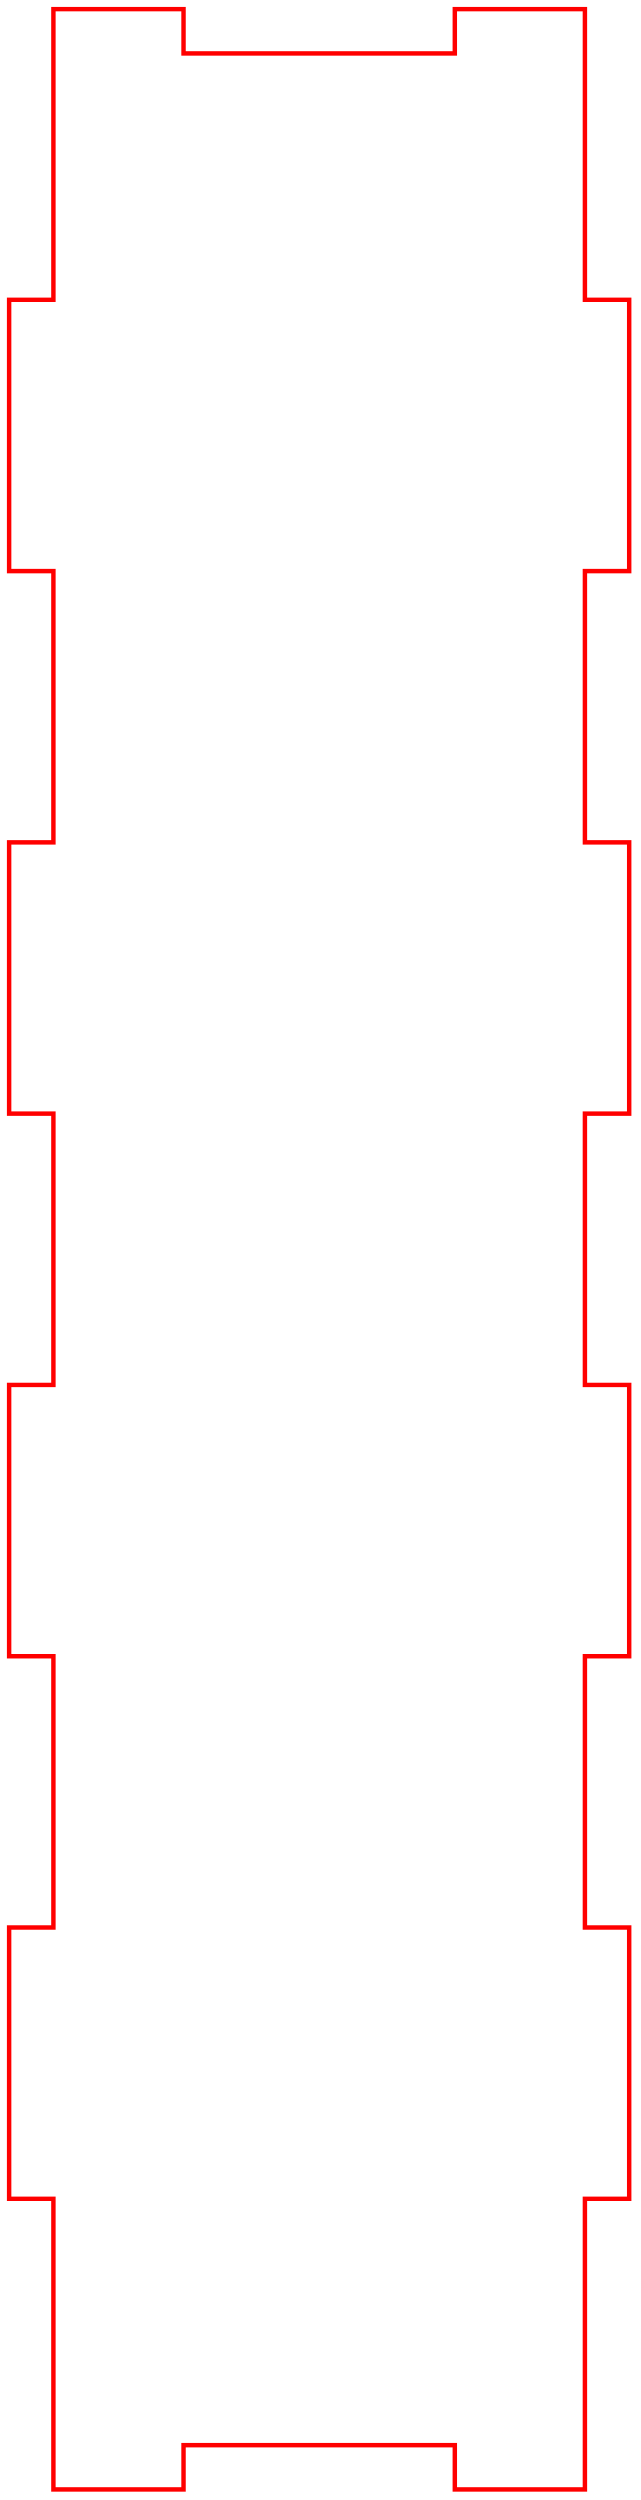
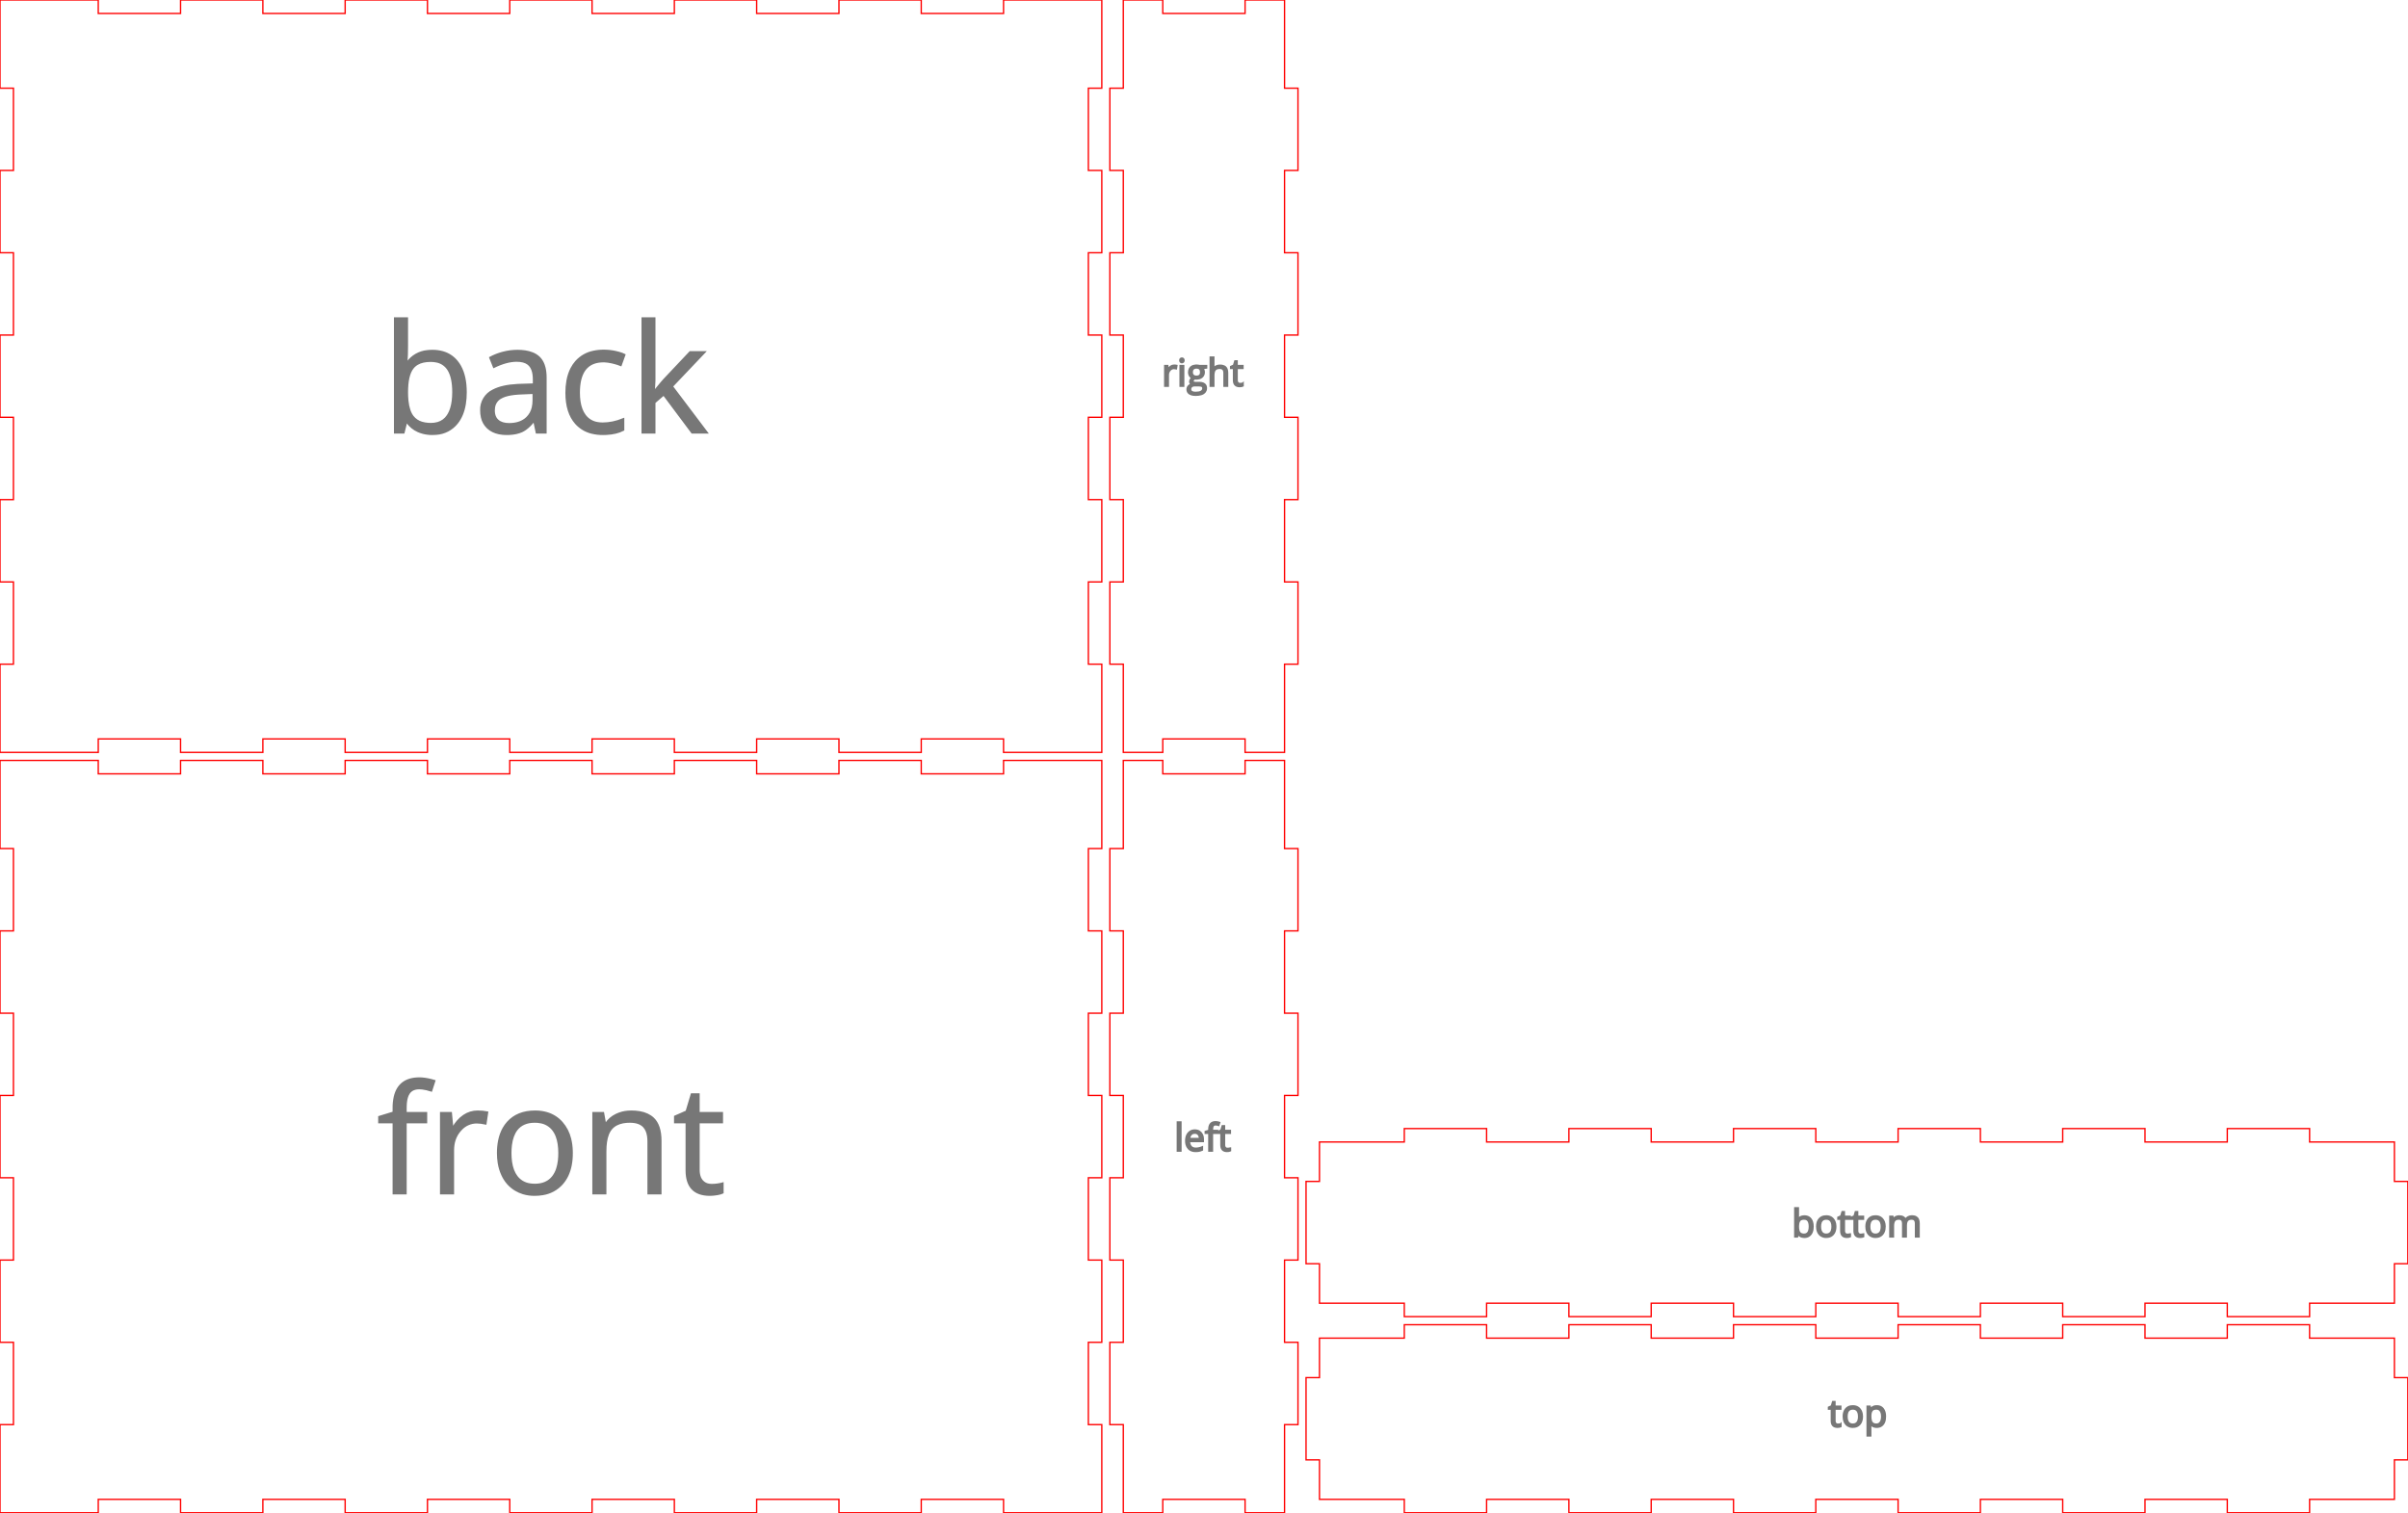
- <svg xmlns="http://www.w3.org/2000/svg" width="100%" height="100%" viewBox="0 0 205 800" version="1.1" xml:space="preserve" style="fill-rule:evenodd;clip-rule:evenodd;stroke-linecap:round;">
-   <g id="right_outsideCutPath" transform="matrix(1,0,0,1,-1167.79,2.92189)">
-     <path d="M1184.88,0L1184.88,93.013L1170.71,93.013L1170.71,179.824L1184.88,179.824L1184.88,266.635L1170.71,266.635L1170.71,353.446L1184.88,353.446L1184.88,440.257L1170.71,440.257L1170.71,527.068L1184.88,527.068L1184.88,613.879L1170.71,613.879L1170.71,700.69L1184.88,700.69L1184.88,793.701L1226.52,793.701L1226.52,779.528L1313.33,779.528L1313.33,793.701L1354.96,793.701L1354.96,700.69L1369.13,700.69L1369.13,613.879L1354.96,613.879L1354.96,527.068L1369.13,527.068L1369.13,440.257L1354.96,440.257L1354.96,353.446L1369.13,353.446L1369.13,266.635L1354.96,266.635L1354.96,179.824L1369.13,179.824L1369.13,93.013L1354.96,93.013L1354.96,0L1313.33,0L1313.33,14.173L1226.52,14.173L1226.52,0L1184.88,0Z" style="fill:none;stroke:rgb(255,0,0);stroke-width:1.42px;" />
+ <svg xmlns="http://www.w3.org/2000/svg" width="100%" height="100%" viewBox="0 0 2540 1596" version="1.1" xml:space="preserve" style="fill-rule:evenodd;clip-rule:evenodd;stroke-linecap:round;">
+   <g id="svgGroup">
+     <path id="front_outsideCutPath" d="M-0,802.205L-0,895.218L14.173,895.218L14.173,982.029L-0,982.029L-0,1068.84L14.173,1068.84L14.173,1155.65L-0,1155.65L-0,1242.46L14.173,1242.46L14.173,1329.27L-0,1329.27L-0,1416.08L14.173,1416.08L14.173,1502.89L-0,1502.89L-0,1595.91L103.643,1595.91L103.643,1581.73L190.454,1581.73L190.454,1595.91L277.265,1595.91L277.265,1581.73L364.076,1581.73L364.076,1595.91L450.887,1595.91L450.887,1581.73L537.698,1581.73L537.698,1595.91L624.509,1595.91L624.509,1581.73L711.32,1581.73L711.32,1595.91L798.131,1595.91L798.131,1581.73L884.942,1581.73L884.942,1595.91L971.753,1595.91L971.753,1581.73L1058.56,1581.73L1058.56,1595.91L1162.2,1595.91L1162.2,1502.89L1148.03,1502.89L1148.03,1416.08L1162.2,1416.08L1162.2,1329.27L1148.03,1329.27L1148.03,1242.46L1162.2,1242.46L1162.2,1155.65L1148.03,1155.65L1148.03,1068.84L1162.2,1068.84L1162.2,982.029L1148.03,982.029L1148.03,895.218L1162.2,895.218L1162.2,802.205L1058.56,802.205L1058.56,816.378L971.753,816.378L971.753,802.205L884.942,802.205L884.942,816.378L798.131,816.378L798.131,802.205L711.32,802.205L711.32,816.378L624.509,816.378L624.509,802.205L537.698,802.205L537.698,816.378L450.887,816.378L450.887,802.205L364.076,802.205L364.076,816.378L277.265,816.378L277.265,802.205L190.454,802.205L190.454,816.378L103.643,816.378L103.643,802.205L-0,802.205Z" style="fill:none;stroke:rgb(255,0,0);stroke-width:1.42px;" />
+     <path id="front_labelLayer" d="M696.787,1259.01L683.918,1259.01L683.918,1204.05C683.929,1202.14 683.789,1200.24 683.501,1198.35C683.184,1196.35 682.683,1194.55 681.999,1192.95C681.322,1191.34 680.373,1189.85 679.192,1188.55C676.04,1185.14 671.105,1183.44 664.387,1183.44C661.943,1183.42 659.503,1183.63 657.099,1184.07C651.842,1185.08 647.76,1187.27 644.854,1190.64C643.268,1192.54 642.03,1194.71 641.197,1197.04C639.502,1201.55 638.654,1207.35 638.654,1214.44L638.654,1259.01L625.788,1259.01L625.788,1174.06L636.25,1174.06L638.342,1185.68L638.963,1185.68C641.599,1181.5 645.294,1178.26 650.047,1175.96C653.939,1174.1 658.143,1172.97 662.445,1172.65C663.607,1172.55 664.772,1172.51 665.938,1172.51C668.834,1172.49 671.726,1172.72 674.583,1173.19C680.625,1174.24 685.442,1176.48 689.034,1179.91C694.203,1184.84 696.787,1192.74 696.787,1203.59L696.787,1259.01ZM449.606,1174.06L449.606,1184.05L427.98,1184.05L427.98,1259.01L415.114,1259.01L415.114,1184.05L399.923,1184.05L399.923,1178.24L415.114,1173.59L415.114,1168.86C415.069,1164.89 415.478,1160.93 416.333,1157.05C419.368,1144.05 428.083,1137.55 442.477,1137.55C444.439,1137.56 446.398,1137.71 448.339,1138C450.24,1138.27 452.249,1138.67 454.365,1139.19C455.682,1139.51 456.99,1139.87 458.289,1140.26L454.955,1150.57C451.431,1149.43 448.272,1148.7 445.479,1148.37C444.405,1148.24 443.326,1148.17 442.244,1148.17C437.386,1148.17 433.794,1149.78 431.47,1153.01C430.62,1154.23 429.957,1155.57 429.503,1156.98C428.631,1159.57 428.134,1162.78 428.012,1166.62C427.991,1167.26 427.981,1167.91 427.98,1168.55L427.98,1174.06L449.606,1174.06ZM762.282,1248.39L762.282,1258.23C761.021,1258.84 759.223,1259.35 756.887,1259.77C756.632,1259.81 756.375,1259.86 756.119,1259.9C754.912,1260.1 753.699,1260.25 752.482,1260.37C751.341,1260.48 750.257,1260.54 749.231,1260.56C749.085,1260.56 748.94,1260.56 748.794,1260.56C732.363,1260.56 724.147,1251.9 724.147,1234.59L724.147,1184.05L711.978,1184.05L711.978,1177.86L724.147,1172.51L729.573,1154.37L737.014,1154.37L737.014,1174.06L761.661,1174.06L761.661,1184.05L737.014,1184.05L737.014,1234.05C737.004,1235.57 737.129,1237.1 737.388,1238.6C737.917,1241.56 739.006,1243.97 740.656,1245.83C742.557,1247.97 745.165,1249.36 748.003,1249.74C748.88,1249.88 749.767,1249.94 750.654,1249.94C752.726,1249.94 754.795,1249.8 756.845,1249.5C756.978,1249.48 757.111,1249.46 757.244,1249.43C757.865,1249.34 758.484,1249.23 759.101,1249.12C760.284,1248.9 761.287,1248.67 762.109,1248.44C762.166,1248.42 762.224,1248.41 762.282,1248.39ZM514.018,1173.44L512.235,1185.37C508.722,1184.6 505.621,1184.21 502.934,1184.21C496.692,1184.17 490.712,1186.75 486.462,1191.33C486.063,1191.73 485.675,1192.15 485.3,1192.58C480.417,1198.16 477.975,1205.11 477.975,1213.43L477.975,1259.01L465.109,1259.01L465.109,1174.06L475.727,1174.06L477.201,1189.79L477.819,1189.79C479.209,1187.33 480.836,1185 482.678,1182.85C484.588,1180.62 486.787,1178.65 489.214,1177C493.525,1174.05 498.637,1172.48 503.864,1172.51C507.636,1172.51 511.02,1172.82 514.018,1173.44ZM602.05,1229.38C602.865,1225.12 603.261,1220.79 603.232,1216.45C603.232,1215.77 603.223,1215.09 603.204,1214.41C603.076,1209.69 602.501,1205.34 601.481,1201.33C599.974,1195.06 596.971,1189.23 592.73,1184.37C588.568,1179.6 583.147,1176.11 577.091,1174.28C572.972,1173.06 568.694,1172.46 564.398,1172.51C552.101,1172.51 542.491,1176.37 535.567,1184.09C533.902,1185.95 532.438,1187.98 531.198,1190.15C528.957,1194.06 527.341,1198.52 526.351,1203.53C525.542,1207.79 525.149,1212.12 525.178,1216.45C525.165,1219.95 525.436,1223.43 525.988,1226.88C526.693,1231.38 528.039,1235.75 529.985,1239.86C530.282,1240.48 530.594,1241.09 530.921,1241.7C533.856,1247.27 538.248,1251.94 543.626,1255.21C546.202,1256.77 548.965,1258 551.849,1258.87C555.746,1260.02 559.792,1260.59 563.856,1260.56C566.781,1260.57 569.7,1260.33 572.581,1259.83C580.365,1258.61 587.495,1254.75 592.767,1248.89C597.401,1243.73 600.495,1237.23 602.05,1229.38ZM538.512,1216.45C538.495,1219.57 538.702,1222.68 539.13,1225.76C540.056,1232.16 542.019,1237.33 545.02,1241.26C548.363,1245.64 553.298,1248.55 558.757,1249.35C560.544,1249.64 562.353,1249.79 564.165,1249.78C572.588,1249.78 578.983,1246.95 583.35,1241.3C585.253,1238.77 586.707,1235.94 587.65,1232.92C588.493,1230.34 589.1,1227.47 589.47,1224.32C589.766,1221.71 589.91,1219.08 589.901,1216.45C589.901,1209.53 589.003,1203.67 587.205,1198.88C586.285,1196.35 584.985,1193.98 583.35,1191.84C580.099,1187.68 575.403,1184.88 570.192,1184C568.155,1183.61 566.085,1183.42 564.012,1183.44C555.59,1183.44 549.233,1186.2 544.944,1191.73C541.856,1195.71 539.88,1201.1 539.016,1207.88C538.668,1210.73 538.499,1213.59 538.512,1216.45Z" style="fill:rgb(119,119,119);stroke:rgb(119,119,119);stroke-width:2.01px;" />
+     <path id="left_outsideCutPath" d="M1184.88,802.205L1184.88,895.218L1170.71,895.218L1170.71,982.029L1184.88,982.029L1184.88,1068.84L1170.71,1068.84L1170.71,1155.65L1184.88,1155.65L1184.88,1242.46L1170.71,1242.46L1170.71,1329.27L1184.88,1329.27L1184.88,1416.08L1170.71,1416.08L1170.71,1502.89L1184.88,1502.89L1184.88,1595.91L1226.52,1595.91L1226.52,1581.73L1313.33,1581.73L1313.33,1595.91L1354.96,1595.91L1354.96,1502.89L1369.13,1502.89L1369.13,1416.08L1354.96,1416.08L1354.96,1329.27L1369.13,1329.27L1369.13,1242.46L1354.96,1242.46L1354.96,1155.65L1369.13,1155.65L1369.13,1068.84L1354.96,1068.84L1354.96,982.029L1369.13,982.029L1369.13,895.218L1354.96,895.218L1354.96,802.205L1313.33,802.205L1313.33,816.378L1226.52,816.378L1226.52,802.205L1184.88,802.205Z" style="fill:none;stroke:rgb(255,0,0);stroke-width:1.42px;" />
+     <path id="left_labelLayer" d="M1284.04,1192.81L1284.04,1195.31L1278.63,1195.31L1278.63,1214.04L1275.41,1214.04L1275.41,1195.31L1271.62,1195.31L1271.62,1193.85L1275.41,1192.69L1275.41,1191.51C1275.4,1190.51 1275.51,1189.52 1275.72,1188.55C1276.48,1185.3 1278.66,1183.68 1282.26,1183.68C1282.75,1183.68 1283.24,1183.72 1283.72,1183.79C1284.2,1183.86 1284.7,1183.96 1285.23,1184.09C1285.56,1184.17 1285.88,1184.26 1286.21,1184.36L1285.38,1186.93C1284.98,1186.8 1284.57,1186.69 1284.16,1186.59C1283.43,1186.42 1282.77,1186.33 1282.2,1186.33C1281.85,1186.33 1281.5,1186.37 1281.15,1186.45C1280.49,1186.6 1279.9,1186.99 1279.5,1187.54C1278.98,1188.28 1278.69,1189.41 1278.64,1190.94C1278.63,1191.11 1278.63,1191.27 1278.63,1191.43L1278.63,1192.81L1284.04,1192.81ZM1268.98,1201.97L1268.98,1204L1254.35,1204C1254.37,1204.73 1254.44,1205.45 1254.58,1206.17C1254.87,1207.62 1255.42,1208.79 1256.24,1209.68C1257.44,1210.98 1259.12,1211.62 1261.29,1211.62C1263.47,1211.61 1265.63,1211.18 1267.65,1210.36C1267.79,1210.3 1267.93,1210.25 1268.07,1210.19L1268.07,1213.06C1266.93,1213.55 1265.86,1213.9 1264.84,1214.11C1264.4,1214.2 1263.95,1214.27 1263.5,1214.32C1262.8,1214.39 1262.02,1214.43 1261.17,1214.43C1260.12,1214.44 1259.07,1214.32 1258.04,1214.06C1256.4,1213.66 1254.91,1212.79 1253.74,1211.56C1252.65,1210.39 1251.87,1208.96 1251.48,1207.4C1251.17,1206.26 1251.02,1204.99 1251.02,1203.6C1251.01,1202.48 1251.12,1201.35 1251.33,1200.25C1251.71,1198.35 1252.45,1196.75 1253.55,1195.44C1255.03,1193.64 1257.22,1192.55 1259.56,1192.44C1259.82,1192.43 1260.08,1192.42 1260.34,1192.42C1261.27,1192.41 1262.2,1192.53 1263.1,1192.79C1264.48,1193.18 1265.71,1193.97 1266.66,1195.04C1267.68,1196.21 1268.38,1197.63 1268.69,1199.15C1268.89,1200.08 1268.99,1201.03 1268.98,1201.97ZM1297.68,1211.39L1297.68,1213.85C1297.36,1214 1296.92,1214.13 1296.33,1214.24C1296.27,1214.25 1296.2,1214.26 1296.14,1214.27C1295.46,1214.38 1294.85,1214.43 1294.31,1214.43C1290.2,1214.43 1288.14,1212.27 1288.14,1207.94L1288.14,1195.31L1285.1,1195.31L1285.1,1193.75L1288.14,1192.42L1289.5,1187.88L1291.36,1187.88L1291.36,1192.81L1297.53,1192.81L1297.53,1195.31L1291.36,1195.31L1291.36,1207.8C1291.36,1208.18 1291.39,1208.57 1291.46,1208.94C1291.59,1209.68 1291.86,1210.28 1292.27,1210.75C1292.75,1211.28 1293.4,1211.63 1294.11,1211.73C1294.33,1211.76 1294.55,1211.78 1294.77,1211.78C1295.29,1211.78 1295.81,1211.74 1296.32,1211.67C1296.35,1211.66 1296.39,1211.65 1296.42,1211.65C1296.93,1211.57 1297.33,1211.49 1297.64,1211.4C1297.65,1211.4 1297.66,1211.39 1297.68,1211.39ZM1245.38,1183.89L1245.38,1214.04L1242.16,1214.04L1242.16,1183.89L1245.38,1183.89ZM1254.43,1201.39L1265.53,1201.39C1265.54,1200.8 1265.49,1200.21 1265.4,1199.63C1265.3,1199 1265.13,1198.43 1264.91,1197.93C1264.73,1197.5 1264.48,1197.09 1264.17,1196.73C1263.5,1195.93 1262.56,1195.39 1261.52,1195.22C1261.12,1195.15 1260.71,1195.11 1260.3,1195.11C1259.68,1195.11 1259.06,1195.19 1258.47,1195.36C1257.6,1195.62 1256.83,1196.11 1256.22,1196.78C1255.66,1197.4 1255.24,1198.12 1254.96,1198.91C1254.69,1199.64 1254.52,1200.47 1254.43,1201.39Z" style="fill:rgb(119,119,119);stroke:rgb(119,119,119);stroke-width:2.01px;" />
+     <path id="top_outsideCutPath" d="M1391.81,1411.65L1391.81,1453.29L1377.64,1453.29L1377.64,1540.1L1391.81,1540.1L1391.81,1581.73L1481.28,1581.73L1481.28,1595.91L1568.09,1595.91L1568.09,1581.73L1654.9,1581.73L1654.9,1595.91L1741.71,1595.91L1741.71,1581.73L1828.53,1581.73L1828.53,1595.91L1915.34,1595.91L1915.34,1581.73L2002.15,1581.73L2002.15,1595.91L2088.96,1595.91L2088.96,1581.73L2175.77,1581.73L2175.77,1595.91L2262.58,1595.91L2262.58,1581.73L2349.39,1581.73L2349.39,1595.91L2436.2,1595.91L2436.2,1581.73L2525.67,1581.73L2525.67,1540.1L2539.84,1540.1L2539.84,1453.29L2525.67,1453.29L2525.67,1411.65L2436.2,1411.65L2436.2,1397.48L2349.39,1397.48L2349.39,1411.65L2262.58,1411.65L2262.58,1397.48L2175.77,1397.48L2175.77,1411.65L2088.96,1411.65L2088.96,1397.48L2002.15,1397.48L2002.15,1411.65L1915.34,1411.65L1915.34,1397.48L1828.53,1397.48L1828.53,1411.65L1741.71,1411.65L1741.71,1397.48L1654.9,1397.48L1654.9,1411.65L1568.09,1411.65L1568.09,1397.48L1481.28,1397.48L1481.28,1411.65L1391.81,1411.65Z" style="fill:none;stroke:rgb(255,0,0);stroke-width:1.42px;" />
+     <path id="top_labelLayer" d="M1973,1502.27L1972.77,1502.27C1972.86,1503.02 1972.93,1503.77 1972.97,1504.52C1972.99,1504.95 1973,1505.37 1973,1505.8L1973,1514.54L1969.78,1514.54L1969.78,1483.77L1972.4,1483.77L1972.85,1486.67L1973,1486.67C1973.37,1486.16 1973.79,1485.68 1974.25,1485.25C1974.74,1484.81 1975.29,1484.44 1975.89,1484.15C1976.62,1483.82 1977.4,1483.59 1978.2,1483.48C1978.68,1483.41 1979.18,1483.38 1979.67,1483.38C1980.61,1483.37 1981.55,1483.5 1982.45,1483.75C1983.93,1484.17 1985.24,1485.06 1986.19,1486.27C1986.93,1487.23 1987.49,1488.32 1987.84,1489.48C1988.12,1490.41 1988.31,1491.43 1988.41,1492.54C1988.46,1493.15 1988.49,1493.76 1988.48,1494.37C1988.49,1495.43 1988.41,1496.49 1988.24,1497.54C1987.89,1499.55 1987.2,1501.2 1986.15,1502.5C1984.82,1504.16 1982.86,1505.19 1980.74,1505.34C1980.38,1505.38 1980.03,1505.39 1979.67,1505.39C1978.84,1505.4 1978.02,1505.3 1977.22,1505.1C1976.76,1504.98 1976.31,1504.82 1975.88,1504.63C1974.73,1504.11 1973.74,1503.3 1973,1502.27ZM1941.57,1502.35L1941.57,1504.81C1941.26,1504.96 1940.81,1505.09 1940.22,1505.2C1940.16,1505.21 1940.1,1505.22 1940.03,1505.23C1939.35,1505.34 1938.74,1505.39 1938.2,1505.39C1934.09,1505.39 1932.04,1503.23 1932.04,1498.9L1932.04,1486.27L1929,1486.27L1929,1484.72L1932.04,1483.38L1933.4,1478.85L1935.26,1478.85L1935.26,1483.77L1941.42,1483.77L1941.42,1486.27L1935.26,1486.27L1935.26,1498.77C1935.25,1499.15 1935.28,1499.53 1935.35,1499.9C1935.48,1500.64 1935.75,1501.25 1936.16,1501.71C1936.64,1502.25 1937.29,1502.59 1938,1502.69C1938.22,1502.72 1938.44,1502.74 1938.66,1502.74C1939.18,1502.74 1939.7,1502.7 1940.21,1502.63C1940.25,1502.62 1940.28,1502.62 1940.31,1502.61C1940.82,1502.53 1941.22,1502.45 1941.53,1502.36C1941.54,1502.36 1941.56,1502.36 1941.57,1502.35ZM1963.85,1497.6C1964.05,1496.54 1964.15,1495.45 1964.15,1494.37C1964.15,1494.2 1964.14,1494.03 1964.14,1493.86C1964.06,1490.73 1963.18,1488.22 1961.52,1486.35C1960.48,1485.15 1959.13,1484.28 1957.61,1483.82C1956.58,1483.52 1955.51,1483.37 1954.44,1483.38C1953.68,1483.38 1952.93,1483.44 1952.19,1483.57C1950.28,1483.88 1948.53,1484.84 1947.23,1486.28C1946.81,1486.74 1946.45,1487.25 1946.14,1487.79C1945.13,1489.54 1944.63,1491.73 1944.63,1494.37C1944.63,1495.24 1944.7,1496.11 1944.84,1496.97C1945.01,1498.1 1945.35,1499.19 1945.83,1500.22C1945.91,1500.37 1945.99,1500.53 1946.07,1500.68C1946.8,1502.07 1947.9,1503.24 1949.24,1504.06C1949.89,1504.45 1950.58,1504.75 1951.3,1504.97C1952.28,1505.26 1953.29,1505.4 1954.3,1505.39C1955.03,1505.4 1955.76,1505.34 1956.48,1505.21C1958.43,1504.91 1960.21,1503.94 1961.53,1502.48C1961.93,1502.03 1962.29,1501.53 1962.6,1501.01C1963.18,1500.02 1963.6,1498.88 1963.85,1497.6ZM1947.97,1494.37C1947.96,1495.15 1948.01,1495.92 1948.12,1496.7C1948.24,1497.48 1948.41,1498.19 1948.65,1498.83C1948.88,1499.45 1949.2,1500.04 1949.59,1500.57C1950.68,1501.99 1952.28,1502.7 1954.38,1502.7C1955.05,1502.71 1955.71,1502.62 1956.35,1502.46C1957.48,1502.16 1958.47,1501.5 1959.18,1500.58C1959.65,1499.95 1960.02,1499.24 1960.25,1498.48C1960.46,1497.84 1960.61,1497.12 1960.7,1496.34C1960.78,1495.68 1960.82,1495.03 1960.81,1494.37C1960.81,1492.64 1960.59,1491.17 1960.14,1489.97C1959.91,1489.34 1959.59,1488.75 1959.18,1488.21C1958.36,1487.17 1957.19,1486.47 1955.89,1486.25C1955.38,1486.16 1954.86,1486.11 1954.34,1486.11C1953.7,1486.11 1953.06,1486.18 1952.44,1486.34C1951.3,1486.61 1950.29,1487.26 1949.58,1488.19C1948.8,1489.18 1948.31,1490.53 1948.09,1492.23C1948.01,1492.94 1947.96,1493.65 1947.97,1494.37ZM1973,1493.65L1973,1494.37C1973,1495.1 1973.03,1495.84 1973.11,1496.57C1973.3,1498.42 1973.76,1499.83 1974.5,1500.77C1975.1,1501.54 1975.92,1502.1 1976.86,1502.37C1977.39,1502.54 1977.97,1502.64 1978.62,1502.68C1978.84,1502.69 1979.06,1502.7 1979.28,1502.7C1981.12,1502.7 1982.55,1501.96 1983.59,1500.47C1984.07,1499.78 1984.43,1499.01 1984.66,1498.2C1984.86,1497.5 1985.01,1496.74 1985.08,1495.9C1985.13,1495.38 1985.15,1494.86 1985.15,1494.33C1985.15,1493.56 1985.11,1492.79 1985,1492.03C1984.78,1490.47 1984.31,1489.21 1983.59,1488.23C1982.74,1487.04 1981.4,1486.27 1979.93,1486.15C1979.69,1486.13 1979.45,1486.11 1979.2,1486.11C1977.03,1486.11 1975.46,1486.71 1974.5,1487.91C1974.12,1488.39 1973.83,1488.92 1973.63,1489.48C1973.27,1490.47 1973.06,1491.7 1973.01,1493.16C1973.01,1493.32 1973,1493.49 1973,1493.65Z" style="fill:rgb(119,119,119);stroke:rgb(119,119,119);stroke-width:2.01px;" />
+     <path id="back_outsideCutPath" d="M-0,0L-0,93.013L14.173,93.013L14.173,179.824L-0,179.824L-0,266.635L14.173,266.635L14.173,353.446L-0,353.446L-0,440.257L14.173,440.257L14.173,527.068L-0,527.068L-0,613.879L14.173,613.879L14.173,700.69L-0,700.69L-0,793.701L103.643,793.701L103.643,779.528L190.454,779.528L190.454,793.701L277.265,793.701L277.265,779.528L364.076,779.528L364.076,793.701L450.887,793.701L450.887,779.528L537.698,779.528L537.698,793.701L624.509,793.701L624.509,779.528L711.32,779.528L711.32,793.701L798.131,793.701L798.131,779.528L884.942,779.528L884.942,793.701L971.753,793.701L971.753,779.528L1058.56,779.528L1058.56,793.701L1162.2,793.701L1162.2,700.69L1148.03,700.69L1148.03,613.879L1162.2,613.879L1162.2,527.068L1148.03,527.068L1148.03,440.257L1162.2,440.257L1162.2,353.446L1148.03,353.446L1148.03,266.635L1162.2,266.635L1162.2,179.824L1148.03,179.824L1148.03,93.013L1162.2,93.013L1162.2,0L1058.56,0L1058.56,14.173L971.753,14.173L971.753,0L884.942,0L884.942,14.173L798.131,14.173L798.131,0L711.32,0L711.32,14.173L624.509,14.173L624.509,0L537.698,0L537.698,14.173L450.887,14.173L450.887,0L364.076,0L364.076,14.173L277.265,14.173L277.265,0L190.454,0L190.454,14.173L103.643,14.173L103.643,0L-0,0Z" style="fill:none;stroke:rgb(255,0,0);stroke-width:1.42px;" />
+     <path id="back_labelLayer" d="M689.771,412.894L690.392,412.894C691.002,412.032 691.629,411.182 692.274,410.346C693.72,408.468 695.475,406.329 697.538,403.929C698.531,402.775 699.534,401.63 700.546,400.493L727.982,371.426L743.253,371.426L708.84,407.622L745.656,456.378L730.077,456.378L700.081,416.228L690.392,424.599L690.392,456.378L677.679,456.378L677.679,335.772L690.392,335.772L690.392,399.716C690.39,400.524 690.377,401.332 690.352,402.14C690.277,404.787 690.091,408.265 689.794,412.571C689.786,412.679 689.779,412.787 689.771,412.894ZM429.415,445.448L428.485,445.448L425.772,456.378L416.548,456.378L416.548,335.772L429.415,335.772L429.415,365.071C429.418,368.093 429.369,371.114 429.27,374.134C429.166,377.182 429.009,380.051 428.797,382.742L429.415,382.742C434.351,375.664 442.174,371.12 450.768,370.341C452.531,370.131 454.305,370.027 456.08,370.032C459.821,369.995 463.547,370.493 467.147,371.509C473.039,373.191 478.262,376.672 482.083,381.464C487.028,387.568 489.993,395.7 490.978,405.862C491.229,408.508 491.352,411.166 491.346,413.824C491.371,418.076 491.036,422.322 490.346,426.518C488.975,434.534 486.196,441.142 482.006,446.34C476.699,452.989 468.843,457.119 460.358,457.722C458.936,457.861 457.509,457.93 456.08,457.929C452.774,457.947 449.478,457.545 446.272,456.732C444.441,456.26 442.653,455.635 440.926,454.864C436.353,452.823 432.516,449.684 429.415,445.448ZM575.6,456.378L566.065,456.378L563.508,444.285L562.887,444.285C561.548,445.981 560.107,447.594 558.573,449.116C557.023,450.637 555.476,451.929 553.932,452.991C552.76,453.804 551.516,454.51 550.216,455.1C546.745,456.653 542.563,457.567 537.67,457.841C536.595,457.9 535.518,457.929 534.441,457.929C531.743,457.948 529.05,457.69 526.405,457.16C521.698,456.181 517.775,454.267 514.638,451.417C511.407,448.451 509.176,444.552 508.258,440.263C507.713,437.845 507.447,435.372 507.467,432.893C507.101,424.002 512.099,415.709 520.132,411.88C526.417,408.535 535.043,406.583 546.009,406.023C546.881,405.979 547.753,405.944 548.626,405.918L563.043,405.454L563.043,400.181C563.052,398.394 562.932,396.608 562.683,394.838C562.416,393.016 562.001,391.375 561.436,389.914C560.821,388.262 559.907,386.737 558.74,385.415C556.453,382.881 553.071,381.358 548.595,380.846C547.396,380.712 546.19,380.647 544.983,380.65C537.904,380.65 529.894,382.821 520.954,387.162L517.003,377.317C520.644,375.353 524.482,373.776 528.452,372.611C529.217,372.383 529.986,372.169 530.759,371.968C535.746,370.677 540.746,370.032 545.757,370.032C548.527,370.016 551.294,370.212 554.034,370.619C556.871,371.057 559.42,371.74 561.682,372.668C564.107,373.633 566.34,375.024 568.276,376.775C572.104,380.3 574.431,385.493 575.257,392.355C575.492,394.361 575.607,396.38 575.6,398.401L575.6,456.378ZM658.766,374.295L654.814,385.223C652.785,384.417 650.712,383.728 648.604,383.159C647.58,382.88 646.55,382.625 645.514,382.394C642.64,381.753 640.05,381.386 637.744,381.294C637.363,381.279 636.981,381.271 636.599,381.271C621.269,381.271 612.747,389.955 611.033,407.322C610.812,409.637 610.704,411.963 610.71,414.289C610.695,417.325 610.901,420.357 611.328,423.363C611.78,426.43 612.481,429.21 613.431,431.702C614.312,434.067 615.523,436.294 617.029,438.318C620.237,442.582 624.992,445.423 630.266,446.23C632.076,446.544 633.909,446.698 635.746,446.689C642.825,446.689 650.085,445.164 657.527,442.114L657.527,453.509C652.646,456.038 646.679,457.481 639.626,457.838C638.438,457.898 637.248,457.928 636.058,457.929C632.118,457.962 628.189,457.51 624.359,456.585C617.845,455.057 611.956,451.561 607.496,446.573C600.751,439.003 597.379,428.293 597.379,414.445C597.351,410.118 597.719,405.797 598.479,401.536C599.367,396.734 600.795,392.442 602.762,388.658C604.092,386.083 605.734,383.68 607.649,381.504C612.436,376.128 618.839,372.446 625.893,371.013C629.512,370.231 633.206,369.85 636.908,369.876C641.026,369.88 645.132,370.322 649.157,371.194C650.354,371.449 651.544,371.738 652.725,372.061C655.154,372.732 657.167,373.477 658.766,374.295ZM440.198,383.998C438.273,385.116 436.585,386.599 435.229,388.363C431.353,393.402 429.415,401.889 429.415,413.824C429.404,416.761 429.545,419.696 429.837,422.617C430.614,430.057 432.463,435.665 435.385,439.441C437.795,442.507 441.107,444.742 444.852,445.83C446.963,446.492 449.306,446.906 451.879,447.072C452.762,447.128 453.646,447.155 454.53,447.154C456.992,447.18 459.446,446.852 461.815,446.179C466.084,444.953 469.772,442.23 472.201,438.511C473.803,436.071 475.034,433.407 475.855,430.605C477.295,425.896 478.015,420.25 478.015,413.668C478.015,403.186 476.273,395.235 472.791,389.815C472.601,389.52 472.405,389.23 472.201,388.945C469.358,384.965 465.069,382.251 460.256,381.385C458.268,380.987 456.245,380.793 454.218,380.806C448.507,380.806 443.834,381.87 440.198,383.998ZM562.734,422.271L562.734,414.598L549.865,415.142C547.342,415.224 544.824,415.406 542.316,415.689C537.355,416.268 533.319,417.243 530.206,418.615C529.354,418.987 528.529,419.419 527.737,419.907C524.155,422.057 521.743,425.727 521.192,429.868C521.03,430.92 520.95,431.982 520.954,433.046C520.943,434.466 521.096,435.882 521.41,437.267C522.03,439.901 523.286,442.034 525.178,443.665C527.995,446.093 531.935,447.307 536.998,447.307C543.92,447.307 549.558,445.668 553.912,442.389C554.599,441.872 555.254,441.315 555.874,440.719C558.882,437.794 560.971,434.054 561.883,429.959C562.45,427.614 562.734,425.051 562.734,422.271Z" style="fill:rgb(119,119,119);stroke:rgb(119,119,119);stroke-width:2.01px;" />
+     <path id="right_outsideCutPath" d="M1184.88,0L1184.88,93.013L1170.71,93.013L1170.71,179.824L1184.88,179.824L1184.88,266.635L1170.71,266.635L1170.71,353.446L1184.88,353.446L1184.88,440.257L1170.71,440.257L1170.71,527.068L1184.88,527.068L1184.88,613.879L1170.71,613.879L1170.71,700.69L1184.88,700.69L1184.88,793.701L1226.52,793.701L1226.52,779.528L1313.33,779.528L1313.33,793.701L1354.96,793.701L1354.96,700.69L1369.13,700.69L1369.13,613.879L1354.96,613.879L1354.96,527.068L1369.13,527.068L1369.13,440.257L1354.96,440.257L1354.96,353.446L1369.13,353.446L1369.13,266.635L1354.96,266.635L1354.96,179.824L1369.13,179.824L1369.13,93.013L1354.96,93.013L1354.96,0L1313.33,0L1313.33,14.173L1226.52,14.173L1226.52,0L1184.88,0Z" style="fill:none;stroke:rgb(255,0,0);stroke-width:1.42px;" />
+     <path id="right_labelLayer" d="M1294.6,407.16L1291.38,407.16L1291.38,393.42C1291.38,392.943 1291.35,392.466 1291.28,391.995C1291.2,391.494 1291.07,391.044 1290.9,390.645C1290.73,390.241 1290.5,389.869 1290.2,389.546C1289.79,389.111 1289.28,388.785 1288.71,388.596C1288.09,388.377 1287.35,388.267 1286.5,388.267C1285.89,388.263 1285.28,388.316 1284.68,388.426C1283.35,388.677 1282.33,389.231 1281.61,390.087C1281.21,390.567 1280.9,391.112 1280.7,391.697C1280.33,392.68 1280.12,393.901 1280.08,395.362C1280.07,395.594 1280.07,395.825 1280.07,396.057L1280.07,407.16L1276.85,407.16L1276.85,377.008L1280.07,377.008L1280.07,386.135C1280.07,386.506 1280.06,386.876 1280.05,387.247C1280.03,387.592 1280.01,387.915 1279.98,388.213C1279.96,388.432 1279.94,388.65 1279.91,388.868L1280.1,388.868C1280.66,387.971 1281.44,387.226 1282.36,386.7C1282.5,386.612 1282.65,386.53 1282.81,386.453C1283.98,385.865 1285.31,385.571 1286.81,385.571C1287.54,385.567 1288.28,385.625 1289,385.744C1290.53,386.005 1291.75,386.564 1292.65,387.422C1293.27,388.028 1293.75,388.771 1294.03,389.591C1294.41,390.619 1294.6,391.857 1294.6,393.304L1294.6,407.16ZM1265.14,385.92L1272.49,385.92L1272.49,387.955L1268.56,388.42C1268.72,388.633 1268.88,388.858 1269.01,389.095C1269.14,389.327 1269.27,389.581 1269.39,389.857C1269.43,389.969 1269.48,390.081 1269.52,390.195C1269.71,390.67 1269.83,391.166 1269.89,391.671C1269.93,392.001 1269.95,392.332 1269.95,392.664C1269.96,393.439 1269.84,394.211 1269.61,394.951C1269.27,395.997 1268.65,396.929 1267.82,397.644C1267.01,398.342 1266.05,398.847 1265.01,399.124C1264.3,399.322 1263.53,399.443 1262.69,399.487C1262.45,399.499 1262.21,399.504 1261.97,399.504C1261.57,399.505 1261.17,399.483 1260.77,399.438C1260.57,399.416 1260.38,399.386 1260.18,399.351C1259.86,399.519 1259.55,399.718 1259.26,399.946C1258.51,400.554 1258.13,401.267 1258.13,402.083C1258.13,402.646 1258.35,403.067 1258.8,403.345C1258.82,403.353 1258.83,403.362 1258.85,403.37C1259.23,403.595 1259.84,403.729 1260.67,403.773C1260.88,403.783 1261.09,403.788 1261.31,403.787L1265.07,403.787C1265.74,403.783 1266.4,403.831 1267.07,403.929C1267.76,404.036 1268.39,404.204 1268.96,404.433C1269.46,404.635 1269.94,404.907 1270.37,405.241C1271.31,405.98 1271.93,407.053 1272.12,408.237C1272.18,408.643 1272.22,409.053 1272.22,409.465C1272.23,410.285 1272.09,411.101 1271.82,411.874C1271.39,413.044 1270.62,414.009 1269.5,414.768C1269.46,414.793 1269.42,414.818 1269.39,414.842C1268.62,415.334 1267.78,415.714 1266.9,415.97C1266.08,416.218 1265.18,416.402 1264.18,416.523C1263.17,416.64 1262.15,416.697 1261.13,416.693C1260.33,416.697 1259.52,416.647 1258.72,416.543C1257.9,416.431 1257.15,416.258 1256.49,416.024C1255.86,415.81 1255.26,415.514 1254.71,415.142C1254.02,414.686 1253.46,414.07 1253.06,413.348C1252.65,412.602 1252.45,411.74 1252.45,410.763C1252.45,409.472 1252.87,408.355 1253.69,407.412C1254.23,406.811 1254.88,406.331 1255.62,406.006C1256.12,405.782 1256.64,405.61 1257.18,405.493C1256.67,405.259 1256.22,404.898 1255.88,404.444C1255.86,404.413 1255.84,404.381 1255.81,404.348C1255.48,403.876 1255.29,403.316 1255.27,402.738C1255.26,402.675 1255.26,402.611 1255.26,402.548C1255.26,402.146 1255.32,401.745 1255.45,401.363C1255.55,401.06 1255.7,400.773 1255.88,400.513C1256.06,400.264 1256.27,400.035 1256.49,399.827C1256.71,399.625 1256.95,399.425 1257.23,399.229C1257.43,399.087 1257.63,398.953 1257.84,398.826C1256.86,398.417 1256.01,397.737 1255.39,396.865C1255.31,396.753 1255.23,396.638 1255.16,396.522C1254.55,395.558 1254.19,394.454 1254.13,393.316C1254.12,393.144 1254.12,392.972 1254.12,392.8C1254.11,392.06 1254.19,391.323 1254.37,390.603C1254.64,389.378 1255.29,388.268 1256.21,387.422C1256.97,386.753 1257.86,386.259 1258.83,385.977C1259.53,385.765 1260.29,385.629 1261.13,385.569C1261.46,385.545 1261.8,385.534 1262.14,385.534C1262.69,385.532 1263.23,385.566 1263.77,385.637C1264.24,385.697 1264.69,385.791 1265.14,385.92ZM1310.97,404.504L1310.97,406.964C1310.66,407.117 1310.21,407.246 1309.62,407.35C1309.56,407.361 1309.5,407.371 1309.43,407.381C1308.75,407.491 1308.14,407.546 1307.6,407.546C1303.49,407.546 1301.44,405.382 1301.44,401.054L1301.44,388.42L1298.39,388.42L1298.39,386.87L1301.44,385.534L1302.8,380.999L1304.65,380.999L1304.65,385.92L1310.82,385.92L1310.82,388.42L1304.65,388.42L1304.65,400.921C1304.65,401.302 1304.68,401.682 1304.75,402.058C1304.88,402.797 1305.15,403.399 1305.57,403.866C1306.04,404.402 1306.69,404.749 1307.4,404.844C1307.62,404.877 1307.85,404.893 1308.07,404.892C1308.58,404.893 1309.1,404.856 1309.61,404.782C1309.65,404.776 1309.68,404.771 1309.71,404.765C1310.22,404.685 1310.62,404.603 1310.93,404.518C1310.94,404.513 1310.96,404.509 1310.97,404.504ZM1241.1,385.767L1240.65,388.752C1239.77,388.557 1239,388.46 1238.33,388.46C1236.77,388.449 1235.27,389.094 1234.21,390.237C1234.11,390.339 1234.01,390.444 1233.92,390.552C1232.91,391.708 1232.29,393.15 1232.15,394.676C1232.11,395.038 1232.09,395.401 1232.09,395.765L1232.09,407.16L1228.87,407.16L1228.87,385.92L1231.53,385.92L1231.89,389.854L1232.05,389.854C1232.39,389.238 1232.8,388.657 1233.26,388.12C1233.74,387.562 1234.29,387.07 1234.9,386.657C1235.97,385.919 1237.25,385.527 1238.56,385.534C1239,385.534 1239.44,385.553 1239.88,385.591C1240.29,385.626 1240.7,385.685 1241.1,385.767ZM1248.29,385.92L1248.29,407.16L1245.07,407.16L1245.07,385.92L1248.29,385.92ZM1264.04,406.675L1260.18,406.675C1259.74,406.673 1259.29,406.711 1258.85,406.789C1258.35,406.879 1257.9,407.029 1257.5,407.237C1257.24,407.37 1257,407.532 1256.77,407.721C1256.2,408.219 1255.81,408.896 1255.66,409.643C1255.59,409.998 1255.55,410.36 1255.55,410.723C1255.55,411.133 1255.62,411.54 1255.77,411.922C1255.99,412.5 1256.41,412.973 1257.01,413.34C1257.4,413.577 1257.83,413.76 1258.27,413.884C1259.07,414.114 1260.03,414.231 1261.14,414.232C1261.15,414.232 1261.16,414.232 1261.17,414.232C1263.59,414.232 1265.44,413.91 1266.73,413.266C1266.88,413.192 1267.03,413.11 1267.17,413.022C1267.58,412.775 1267.94,412.467 1268.26,412.109C1268.83,411.452 1269.13,410.606 1269.12,409.737C1269.12,409.447 1269.09,409.157 1269.04,408.872C1268.97,408.541 1268.86,408.252 1268.71,408.005C1268.54,407.736 1268.32,407.51 1268.05,407.344C1267.82,407.208 1267.58,407.101 1267.33,407.027C1266.56,406.792 1265.47,406.675 1264.04,406.675ZM1257.3,392.723C1257.29,393.165 1257.34,393.606 1257.43,394.038C1257.61,394.891 1257.99,395.576 1258.56,396.094C1259.04,396.522 1259.61,396.834 1260.23,397.003C1260.65,397.126 1261.12,397.201 1261.63,397.227C1261.77,397.235 1261.92,397.239 1262.06,397.239C1262.68,397.246 1263.3,397.172 1263.9,397.018C1265.3,396.638 1266.19,395.761 1266.57,394.387C1266.71,393.824 1266.78,393.245 1266.77,392.664C1266.78,392.025 1266.7,391.387 1266.54,390.77C1266.13,389.355 1265.21,388.459 1263.77,388.083C1263.19,387.94 1262.6,387.872 1262.01,387.879C1261.54,387.875 1261.08,387.919 1260.63,388.009C1260.07,388.126 1259.57,388.322 1259.14,388.596C1258.92,388.741 1258.71,388.91 1258.52,389.1C1258.08,389.542 1257.76,390.082 1257.58,390.674C1257.39,391.263 1257.3,391.946 1257.3,392.723ZM1244.84,379.576C1244.81,379.771 1244.8,379.968 1244.8,380.166C1244.8,380.287 1244.8,380.408 1244.82,380.529C1244.84,380.746 1244.88,380.943 1244.94,381.121C1245.02,381.371 1245.16,381.598 1245.34,381.784C1245.53,381.969 1245.75,382.111 1245.99,382.201C1246.22,382.281 1246.46,382.32 1246.7,382.317C1247.2,382.325 1247.68,382.133 1248.04,381.784C1248.3,381.537 1248.47,381.2 1248.55,380.775C1248.58,380.574 1248.6,380.37 1248.6,380.166C1248.6,380.049 1248.59,379.933 1248.58,379.817C1248.53,379.267 1248.35,378.848 1248.04,378.558C1247.66,378.209 1247.21,378.034 1246.7,378.034C1246.64,378.034 1246.59,378.036 1246.54,378.04C1246.09,378.06 1245.67,378.24 1245.34,378.547C1245.2,378.682 1245.09,378.843 1245.01,379.02C1244.93,379.185 1244.88,379.37 1244.84,379.576Z" style="fill:rgb(119,119,119);stroke:rgb(119,119,119);stroke-width:2.01px;" />
+     <path id="bottom_outsideCutPath" d="M1391.81,1204.72L1391.81,1246.36L1377.64,1246.36L1377.64,1333.17L1391.81,1333.17L1391.81,1374.8L1481.28,1374.8L1481.28,1388.98L1568.09,1388.98L1568.09,1374.8L1654.9,1374.8L1654.9,1388.98L1741.71,1388.98L1741.71,1374.8L1828.53,1374.8L1828.53,1388.98L1915.34,1388.98L1915.34,1374.8L2002.15,1374.8L2002.15,1388.98L2088.96,1388.98L2088.96,1374.8L2175.77,1374.8L2175.77,1388.98L2262.58,1388.98L2262.58,1374.8L2349.39,1374.8L2349.39,1388.98L2436.2,1388.98L2436.2,1374.8L2525.67,1374.8L2525.67,1333.17L2539.84,1333.17L2539.84,1246.36L2525.67,1246.36L2525.67,1204.72L2436.2,1204.72L2436.2,1190.55L2349.39,1190.55L2349.39,1204.72L2262.58,1204.72L2262.58,1190.55L2175.77,1190.55L2175.77,1204.72L2088.96,1204.72L2088.96,1190.55L2002.15,1190.55L2002.15,1204.72L1915.34,1204.72L1915.34,1190.55L1828.53,1190.55L1828.53,1204.72L1741.71,1204.72L1741.71,1190.55L1654.9,1190.55L1654.9,1204.72L1568.09,1204.72L1568.09,1190.55L1481.28,1190.55L1481.28,1204.72L1391.81,1204.72Z" style="fill:none;stroke:rgb(255,0,0);stroke-width:1.42px;" />
+     <path id="bottom_labelLayer" d="M2024.02,1304.65L2020.81,1304.65L2020.81,1290.83C2020.81,1290.36 2020.78,1289.9 2020.71,1289.43C2020.64,1288.96 2020.53,1288.53 2020.38,1288.15C2020.23,1287.74 2020,1287.36 2019.72,1287.02C2019.3,1286.54 2018.76,1286.19 2018.15,1286.01C2017.77,1285.88 2017.36,1285.81 2016.9,1285.77C2016.72,1285.76 2016.53,1285.75 2016.35,1285.75C2015.78,1285.75 2015.22,1285.8 2014.66,1285.91C2014,1286.05 2013.41,1286.28 2012.91,1286.6C2012.53,1286.84 2012.2,1287.13 2011.91,1287.48C2011.52,1287.96 2011.21,1288.52 2011.01,1289.11C2010.66,1290.1 2010.48,1291.31 2010.48,1292.75L2010.48,1304.65L2007.26,1304.65L2007.26,1290.83C2007.26,1290.36 2007.23,1289.9 2007.16,1289.43C2007.09,1288.96 2006.99,1288.53 2006.84,1288.15C2006.68,1287.74 2006.46,1287.36 2006.17,1287.02C2005.45,1286.18 2004.32,1285.75 2002.79,1285.75C2001.38,1285.75 2000.24,1286.05 1999.36,1286.63C1998.97,1286.89 1998.64,1287.2 1998.36,1287.56C1997.42,1288.77 1996.95,1290.75 1996.95,1293.5L1996.95,1304.65L1993.74,1304.65L1993.74,1283.41L1996.35,1283.41L1996.88,1286.31L1997.03,1286.31C1997.64,1285.28 1998.53,1284.44 1999.6,1283.89C2000.54,1283.4 2001.56,1283.12 2002.62,1283.05C2002.85,1283.03 2003.08,1283.02 2003.31,1283.02C2004.11,1283.01 2004.9,1283.1 2005.68,1283.27C2006.65,1283.49 2007.48,1283.87 2008.15,1284.4C2008.89,1284.99 2009.46,1285.75 2009.82,1286.62L2009.97,1286.62C2010.58,1285.57 2011.45,1284.7 2012.51,1284.11C2012.58,1284.07 2012.65,1284.03 2012.73,1283.99C2013.65,1283.5 2014.67,1283.19 2015.71,1283.08C2016.08,1283.04 2016.46,1283.02 2016.83,1283.02C2017.51,1283.02 2018.19,1283.07 2018.86,1283.19C2019.61,1283.33 2020.28,1283.55 2020.87,1283.86C2021.38,1284.12 2021.83,1284.46 2022.23,1284.87C2022.76,1285.43 2023.16,1286.09 2023.42,1286.82C2023.82,1287.89 2024.02,1289.22 2024.02,1290.79L2024.02,1304.65ZM1896.67,1301.91L1896.44,1301.91L1895.76,1304.65L1893.46,1304.65L1893.46,1274.49L1896.67,1274.49L1896.67,1281.82C1896.67,1282.57 1896.66,1283.33 1896.64,1284.08C1896.61,1284.85 1896.57,1285.57 1896.52,1286.24L1896.67,1286.24C1897.91,1284.47 1899.86,1283.33 1902.01,1283.14C1902.45,1283.08 1902.9,1283.06 1903.34,1283.06C1904.28,1283.05 1905.21,1283.17 1906.11,1283.43C1907.58,1283.85 1908.88,1284.72 1909.84,1285.92C1910.59,1286.87 1911.16,1287.95 1911.5,1289.12C1911.94,1290.52 1912.16,1292.15 1912.16,1294.01C1912.16,1295.07 1912.08,1296.13 1911.91,1297.18C1911.56,1299.18 1910.87,1300.84 1909.82,1302.14C1908.5,1303.8 1906.53,1304.83 1904.41,1304.98C1904.05,1305.02 1903.7,1305.03 1903.34,1305.03C1902.51,1305.04 1901.69,1304.94 1900.89,1304.73C1900.43,1304.62 1899.98,1304.46 1899.55,1304.27C1898.4,1303.75 1897.41,1302.94 1896.67,1301.91ZM1951.51,1301.99L1951.51,1304.45C1951.2,1304.6 1950.75,1304.73 1950.16,1304.84C1950.1,1304.85 1950.04,1304.86 1949.97,1304.87C1949.29,1304.98 1948.68,1305.03 1948.14,1305.03C1944.03,1305.03 1941.98,1302.87 1941.98,1298.54L1941.98,1285.91L1938.94,1285.91L1938.94,1284.36L1941.98,1283.02L1943.33,1278.49L1945.2,1278.49L1945.2,1283.41L1951.36,1283.41L1951.36,1285.91L1945.2,1285.91L1945.2,1298.41C1945.19,1298.79 1945.23,1299.17 1945.29,1299.54C1945.42,1300.28 1945.69,1300.88 1946.11,1301.35C1946.58,1301.89 1947.23,1302.23 1947.94,1302.33C1948.16,1302.36 1948.38,1302.38 1948.61,1302.38C1949.12,1302.38 1949.64,1302.34 1950.15,1302.27C1950.19,1302.26 1950.22,1302.26 1950.25,1302.25C1950.76,1302.17 1951.16,1302.09 1951.47,1302C1951.48,1302 1951.5,1301.99 1951.51,1301.99ZM1965.52,1301.99L1965.52,1304.45C1965.21,1304.6 1964.76,1304.73 1964.17,1304.84C1964.11,1304.85 1964.05,1304.86 1963.98,1304.87C1963.3,1304.98 1962.69,1305.03 1962.15,1305.03C1958.04,1305.03 1955.99,1302.87 1955.99,1298.54L1955.99,1285.91L1952.95,1285.91L1952.95,1284.36L1955.99,1283.02L1957.35,1278.49L1959.2,1278.49L1959.2,1283.41L1965.37,1283.41L1965.37,1285.91L1959.2,1285.91L1959.2,1298.41C1959.2,1298.79 1959.23,1299.17 1959.3,1299.54C1959.43,1300.28 1959.7,1300.88 1960.12,1301.35C1960.59,1301.89 1961.24,1302.23 1961.95,1302.33C1962.17,1302.36 1962.39,1302.38 1962.62,1302.38C1963.13,1302.38 1963.65,1302.34 1964.16,1302.27C1964.2,1302.26 1964.23,1302.26 1964.26,1302.25C1964.77,1302.17 1965.17,1302.09 1965.48,1302C1965.49,1302 1965.51,1301.99 1965.52,1301.99ZM1935.81,1297.24C1936.02,1296.17 1936.12,1295.09 1936.11,1294.01C1936.11,1293.84 1936.11,1293.67 1936.1,1293.5C1936.02,1290.36 1935.14,1287.86 1933.48,1285.99C1932.44,1284.79 1931.09,1283.92 1929.57,1283.46C1928.54,1283.16 1927.47,1283.01 1926.4,1283.02C1925.65,1283.02 1924.9,1283.08 1924.15,1283.21C1922.24,1283.52 1920.49,1284.48 1919.19,1285.92C1918.78,1286.38 1918.41,1286.89 1918.1,1287.43C1917.1,1289.18 1916.6,1291.37 1916.6,1294.01C1916.59,1294.88 1916.66,1295.75 1916.8,1296.61C1916.97,1297.74 1917.31,1298.83 1917.8,1299.86C1917.87,1300.01 1917.95,1300.17 1918.03,1300.32C1918.76,1301.71 1919.86,1302.88 1921.21,1303.7C1921.85,1304.09 1922.54,1304.39 1923.26,1304.61C1924.24,1304.9 1925.25,1305.04 1926.26,1305.03C1926.99,1305.04 1927.72,1304.98 1928.44,1304.85C1930.39,1304.55 1932.17,1303.58 1933.49,1302.12C1933.9,1301.66 1934.26,1301.17 1934.56,1300.65C1935.14,1299.65 1935.56,1298.52 1935.81,1297.24ZM1987.8,1297.24C1988,1296.17 1988.1,1295.09 1988.1,1294.01C1988.1,1293.84 1988.09,1293.67 1988.09,1293.5C1988.01,1290.36 1987.13,1287.86 1985.47,1285.99C1984.43,1284.79 1983.08,1283.92 1981.56,1283.46C1980.53,1283.16 1979.46,1283.01 1978.39,1283.02C1977.64,1283.02 1976.89,1283.08 1976.14,1283.21C1974.23,1283.52 1972.48,1284.48 1971.18,1285.92C1970.77,1286.38 1970.4,1286.89 1970.09,1287.43C1969.09,1289.18 1968.59,1291.37 1968.59,1294.01C1968.58,1294.88 1968.65,1295.75 1968.79,1296.61C1968.96,1297.74 1969.3,1298.83 1969.78,1299.86C1969.86,1300.01 1969.94,1300.17 1970.02,1300.32C1970.75,1301.71 1971.85,1302.88 1973.2,1303.7C1973.84,1304.09 1974.53,1304.39 1975.25,1304.61C1976.23,1304.9 1977.24,1305.04 1978.25,1305.03C1978.98,1305.04 1979.71,1304.98 1980.43,1304.85C1982.38,1304.55 1984.16,1303.58 1985.48,1302.12C1985.89,1301.66 1986.24,1301.17 1986.55,1300.65C1987.13,1299.65 1987.55,1298.52 1987.8,1297.24ZM1919.93,1294.01C1919.92,1294.79 1919.98,1295.56 1920.08,1296.33C1920.2,1297.12 1920.37,1297.84 1920.61,1298.47C1920.84,1299.09 1921.16,1299.68 1921.56,1300.21C1922.64,1301.63 1924.24,1302.34 1926.34,1302.34C1927.01,1302.35 1927.67,1302.26 1928.31,1302.09C1929.44,1301.8 1930.43,1301.14 1931.14,1300.22C1931.61,1299.59 1931.98,1298.88 1932.21,1298.12C1932.42,1297.48 1932.57,1296.76 1932.67,1295.97C1932.74,1295.32 1932.78,1294.66 1932.78,1294.01C1932.78,1292.27 1932.55,1290.81 1932.1,1289.61C1931.87,1288.98 1931.55,1288.39 1931.14,1287.85C1930.32,1286.81 1929.15,1286.11 1927.85,1285.89C1927.34,1285.8 1926.82,1285.75 1926.3,1285.75C1925.66,1285.75 1925.02,1285.82 1924.4,1285.98C1923.26,1286.25 1922.25,1286.9 1921.54,1287.83C1920.76,1288.82 1920.27,1290.17 1920.05,1291.86C1919.97,1292.58 1919.92,1293.29 1919.93,1294.01ZM1971.92,1294.01C1971.91,1294.79 1971.96,1295.56 1972.07,1296.33C1972.18,1297.12 1972.36,1297.84 1972.6,1298.47C1972.83,1299.09 1973.15,1299.68 1973.55,1300.21C1974.63,1301.63 1976.23,1302.34 1978.33,1302.34C1979,1302.35 1979.66,1302.26 1980.3,1302.09C1981.43,1301.8 1982.42,1301.14 1983.13,1300.22C1983.6,1299.59 1983.97,1298.88 1984.2,1298.12C1984.41,1297.48 1984.57,1296.76 1984.66,1295.97C1984.73,1295.32 1984.77,1294.66 1984.77,1294.01C1984.77,1292.27 1984.54,1290.81 1984.09,1289.61C1983.86,1288.98 1983.54,1288.39 1983.13,1287.85C1982.31,1286.81 1981.14,1286.11 1979.84,1285.89C1979.33,1285.8 1978.81,1285.75 1978.29,1285.75C1977.65,1285.75 1977.01,1285.82 1976.39,1285.98C1975.25,1286.25 1974.24,1286.9 1973.53,1287.83C1972.75,1288.82 1972.26,1290.17 1972.04,1291.86C1971.96,1292.58 1971.91,1293.29 1971.92,1294.01ZM1902.88,1285.75C1902.29,1285.75 1901.7,1285.8 1901.12,1285.91C1900.46,1286.04 1899.88,1286.25 1899.37,1286.55C1898.89,1286.83 1898.47,1287.2 1898.13,1287.64C1897.78,1288.1 1897.52,1288.62 1897.33,1289.16C1896.97,1290.16 1896.76,1291.43 1896.69,1292.96C1896.68,1293.31 1896.67,1293.66 1896.67,1294.01C1896.67,1294.74 1896.71,1295.47 1896.78,1296.2C1896.97,1298.07 1897.43,1299.47 1898.17,1300.41C1898.77,1301.18 1899.6,1301.74 1900.53,1302.01C1901.06,1302.17 1901.65,1302.28 1902.29,1302.32C1902.51,1302.33 1902.73,1302.34 1902.95,1302.34C1903.57,1302.35 1904.18,1302.26 1904.77,1302.09C1905.84,1301.79 1906.76,1301.11 1907.37,1300.18C1907.77,1299.57 1908.08,1298.9 1908.28,1298.2C1908.64,1297.03 1908.83,1295.61 1908.83,1293.97C1908.83,1291.35 1908.39,1289.36 1907.52,1288C1907.47,1287.93 1907.42,1287.86 1907.37,1287.79C1906.66,1286.79 1905.59,1286.11 1904.38,1285.9C1903.89,1285.8 1903.38,1285.75 1902.88,1285.75Z" style="fill:rgb(119,119,119);stroke:rgb(119,119,119);stroke-width:2.01px;" />
  </g>
</svg>
